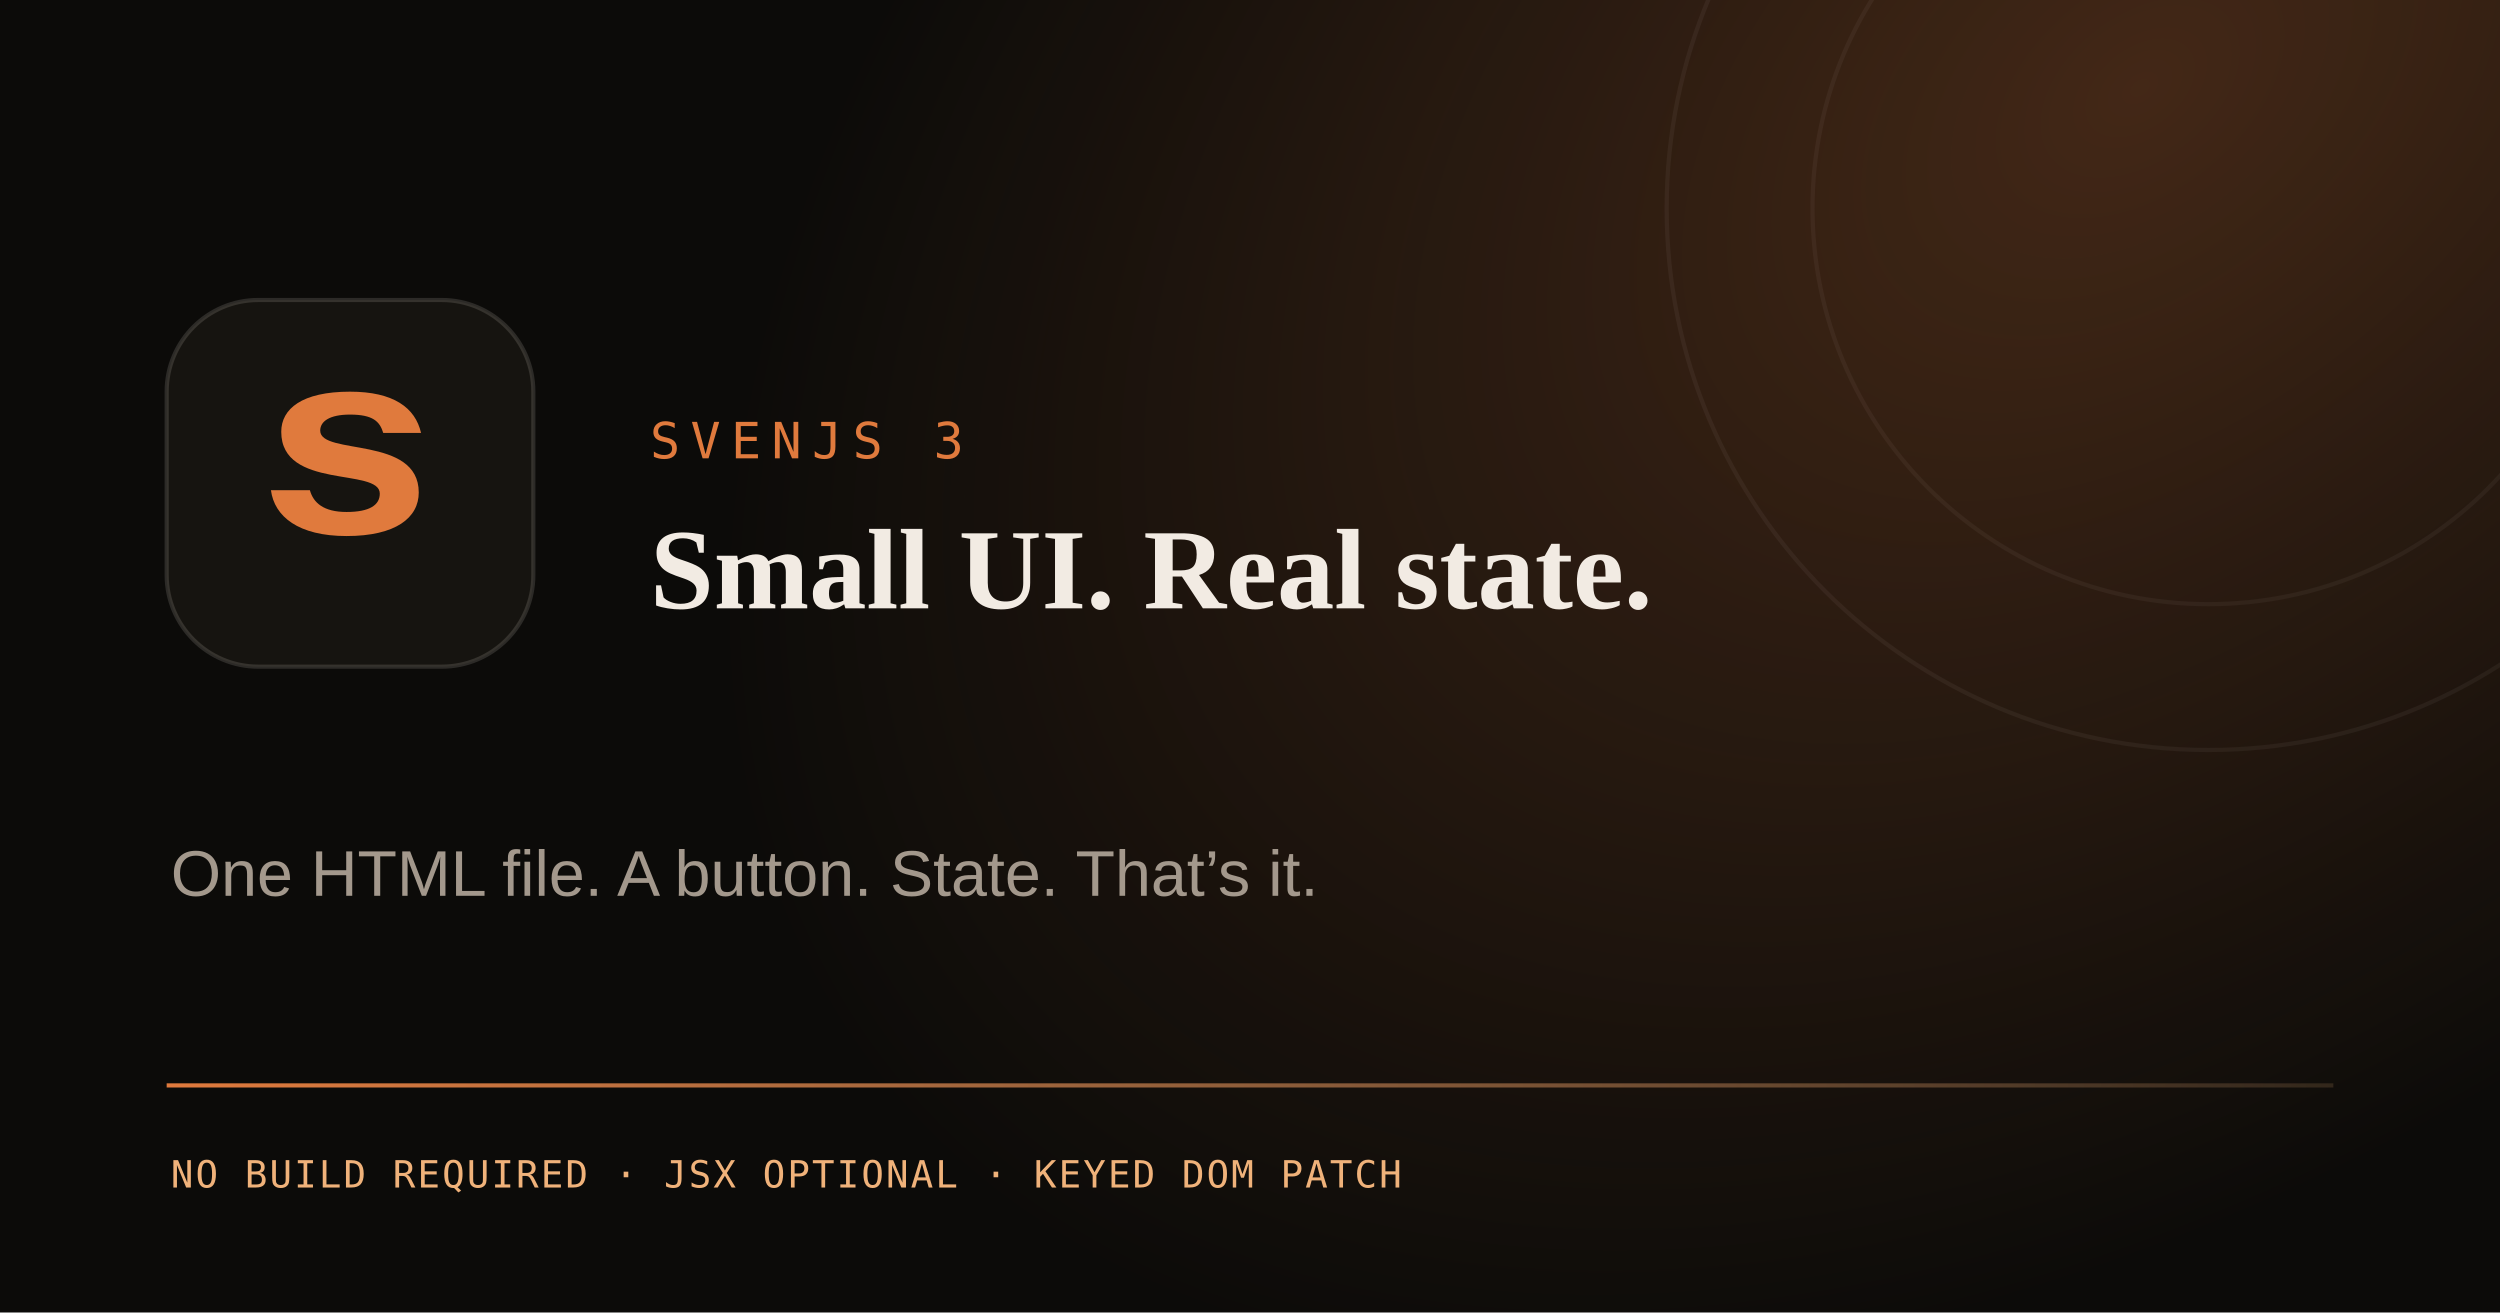
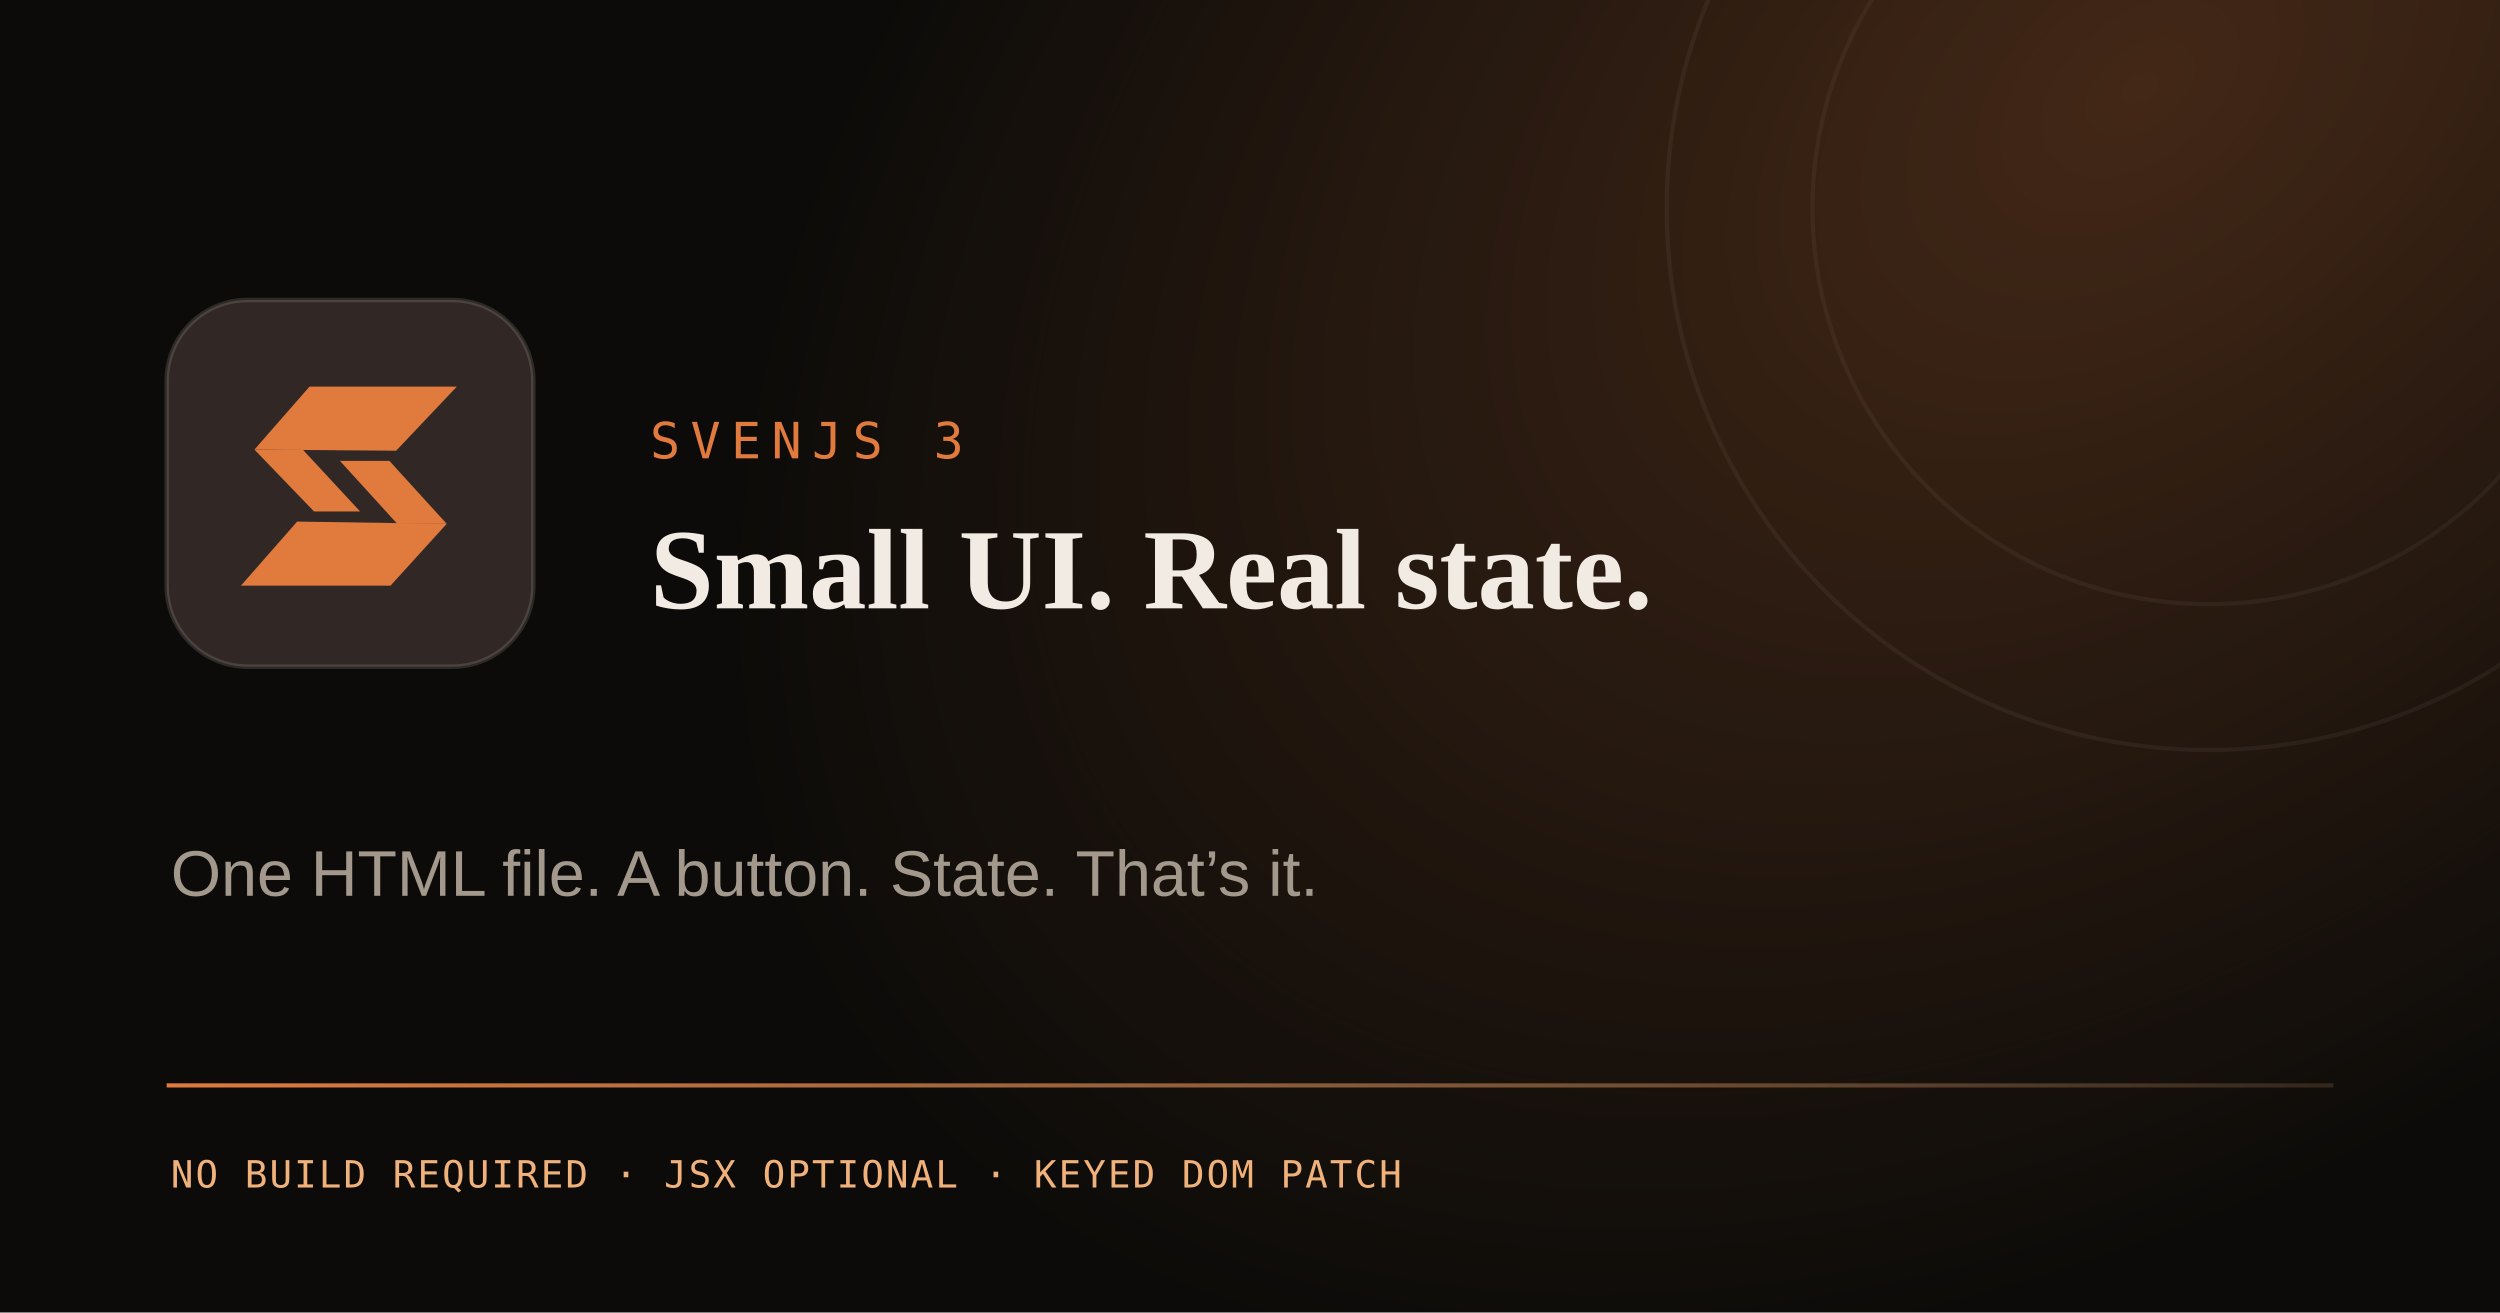
<svg xmlns="http://www.w3.org/2000/svg" width="1200" height="630" viewBox="0 0 1200 630" role="img" aria-labelledby="title desc">
  <defs>
    <radialGradient id="glow" cx="0" cy="0" r="1" gradientTransform="translate(1030 40) rotate(142) scale(780 500)" gradientUnits="userSpaceOnUse">
      <stop stop-color="#e07a3d" stop-opacity=".26" />
      <stop offset="1" stop-color="#e07a3d" stop-opacity="0" />
    </radialGradient>
    <linearGradient id="line" x1="80" y1="550" x2="1120" y2="550" gradientUnits="userSpaceOnUse">
      <stop stop-color="#e07a3d" />
      <stop offset="1" stop-color="#f0b27a" stop-opacity=".15" />
    </linearGradient>
  </defs>
  <rect width="1200" height="630" fill="#0c0b09" />
  <rect width="1200" height="630" fill="url(#glow)" />
  <circle cx="1060" cy="100" r="260" fill="none" stroke="#f2ebe3" stroke-opacity=".055" stroke-width="2" />
  <circle cx="1060" cy="100" r="190" fill="none" stroke="#f2ebe3" stroke-opacity=".05" stroke-width="2" />
-   <rect x="80" y="144" width="176" height="176" rx="44" fill="#161410" stroke="#f2ebe3" stroke-opacity=".14" stroke-width="2" />
-   <path d="M10 11.5c0-2 1.8-3.5 6-3.5 3.8 0 5.7 1.4 6.2 3.6h-3.3c-.3-1-.9-1.6-2.9-1.6-1.8 0-2.6.6-2.6 1.4 0 2.2 8.6.4 8.6 5.4 0 2.2-2 3.8-6.3 3.8-4.2 0-6.3-1.7-6.6-4h3.4c.3 1.1 1.2 1.9 3.2 1.9 2 0 2.9-.6 2.9-1.6 0-2.3-8.6-.3-8.6-5.4z" fill="#e07a3d" transform="translate(80 144) scale(5.5)" />
+   <g transform="translate(80 144) scale(0.539877)">
+     <rect width="326" height="326" rx="72" fill="#312725" stroke="#f2ebe3" stroke-opacity=".14" stroke-width="4" />
+     <g fill="#e07a3d" transform="translate(0 4)">
+       <polygon points="127,73 258,73 204,130 78,129" />
+       <polygon points="78,129 121,129 172,184 131,184" />
+       <polygon points="154,139 198,139 249,195 205,195" />
+       <polygon points="116,193 249,195 199,250 66,250" />
+     </g>
+   </g>
  <text x="312" y="220" fill="#e07a3d" font-family="ui-monospace, SFMono-Regular, Menlo, monospace" font-size="24" font-weight="500" letter-spacing="5">SVENJS 3</text>
  <text x="312" y="292" fill="#f2ebe3" font-family="Georgia, Times New Roman, serif" font-size="55" font-weight="600">Small UI. Real state.</text>
  <text x="82" y="430" fill="#a3988c" font-family="Arial, Helvetica, sans-serif" font-size="31">One HTML file. A button. State. That’s it.</text>
  <rect x="80" y="520" width="1040" height="2" fill="url(#line)" />
  <text x="82" y="570" fill="#f0b27a" font-family="ui-monospace, SFMono-Regular, Menlo, monospace" font-size="18" letter-spacing="1">NO BUILD REQUIRED  ·  JSX OPTIONAL  ·  KEYED DOM PATCH</text>
</svg>
